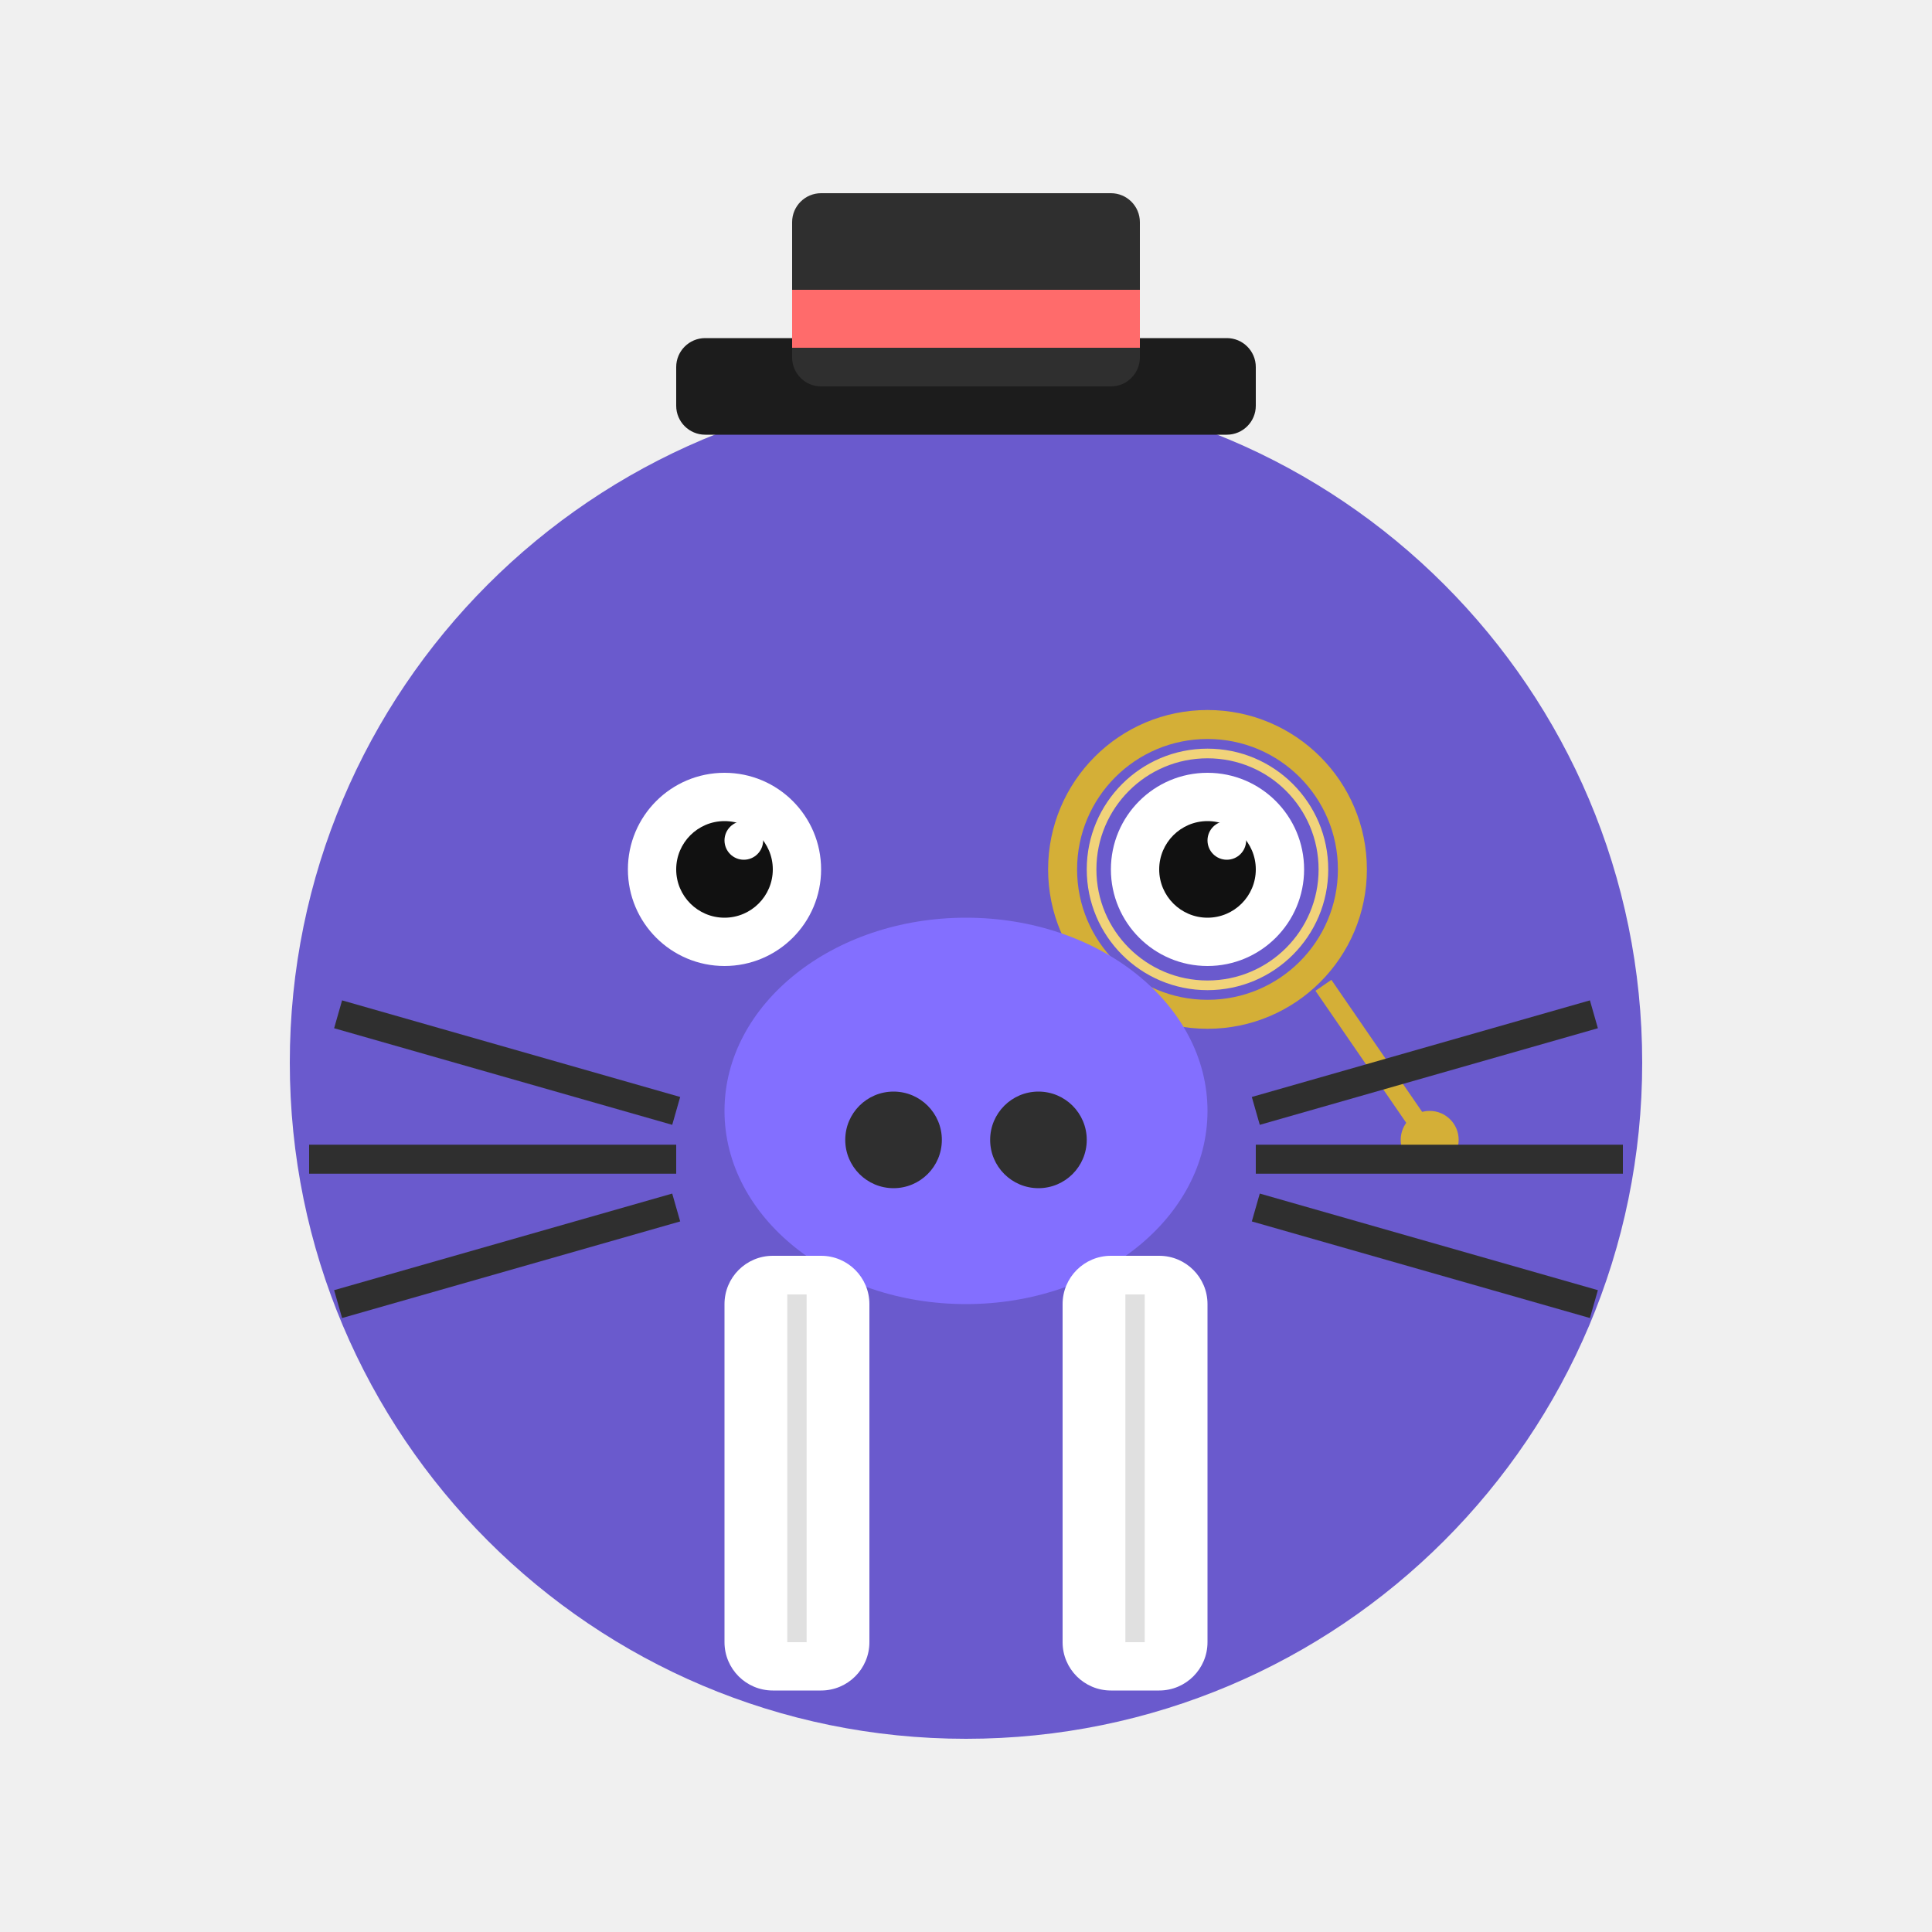
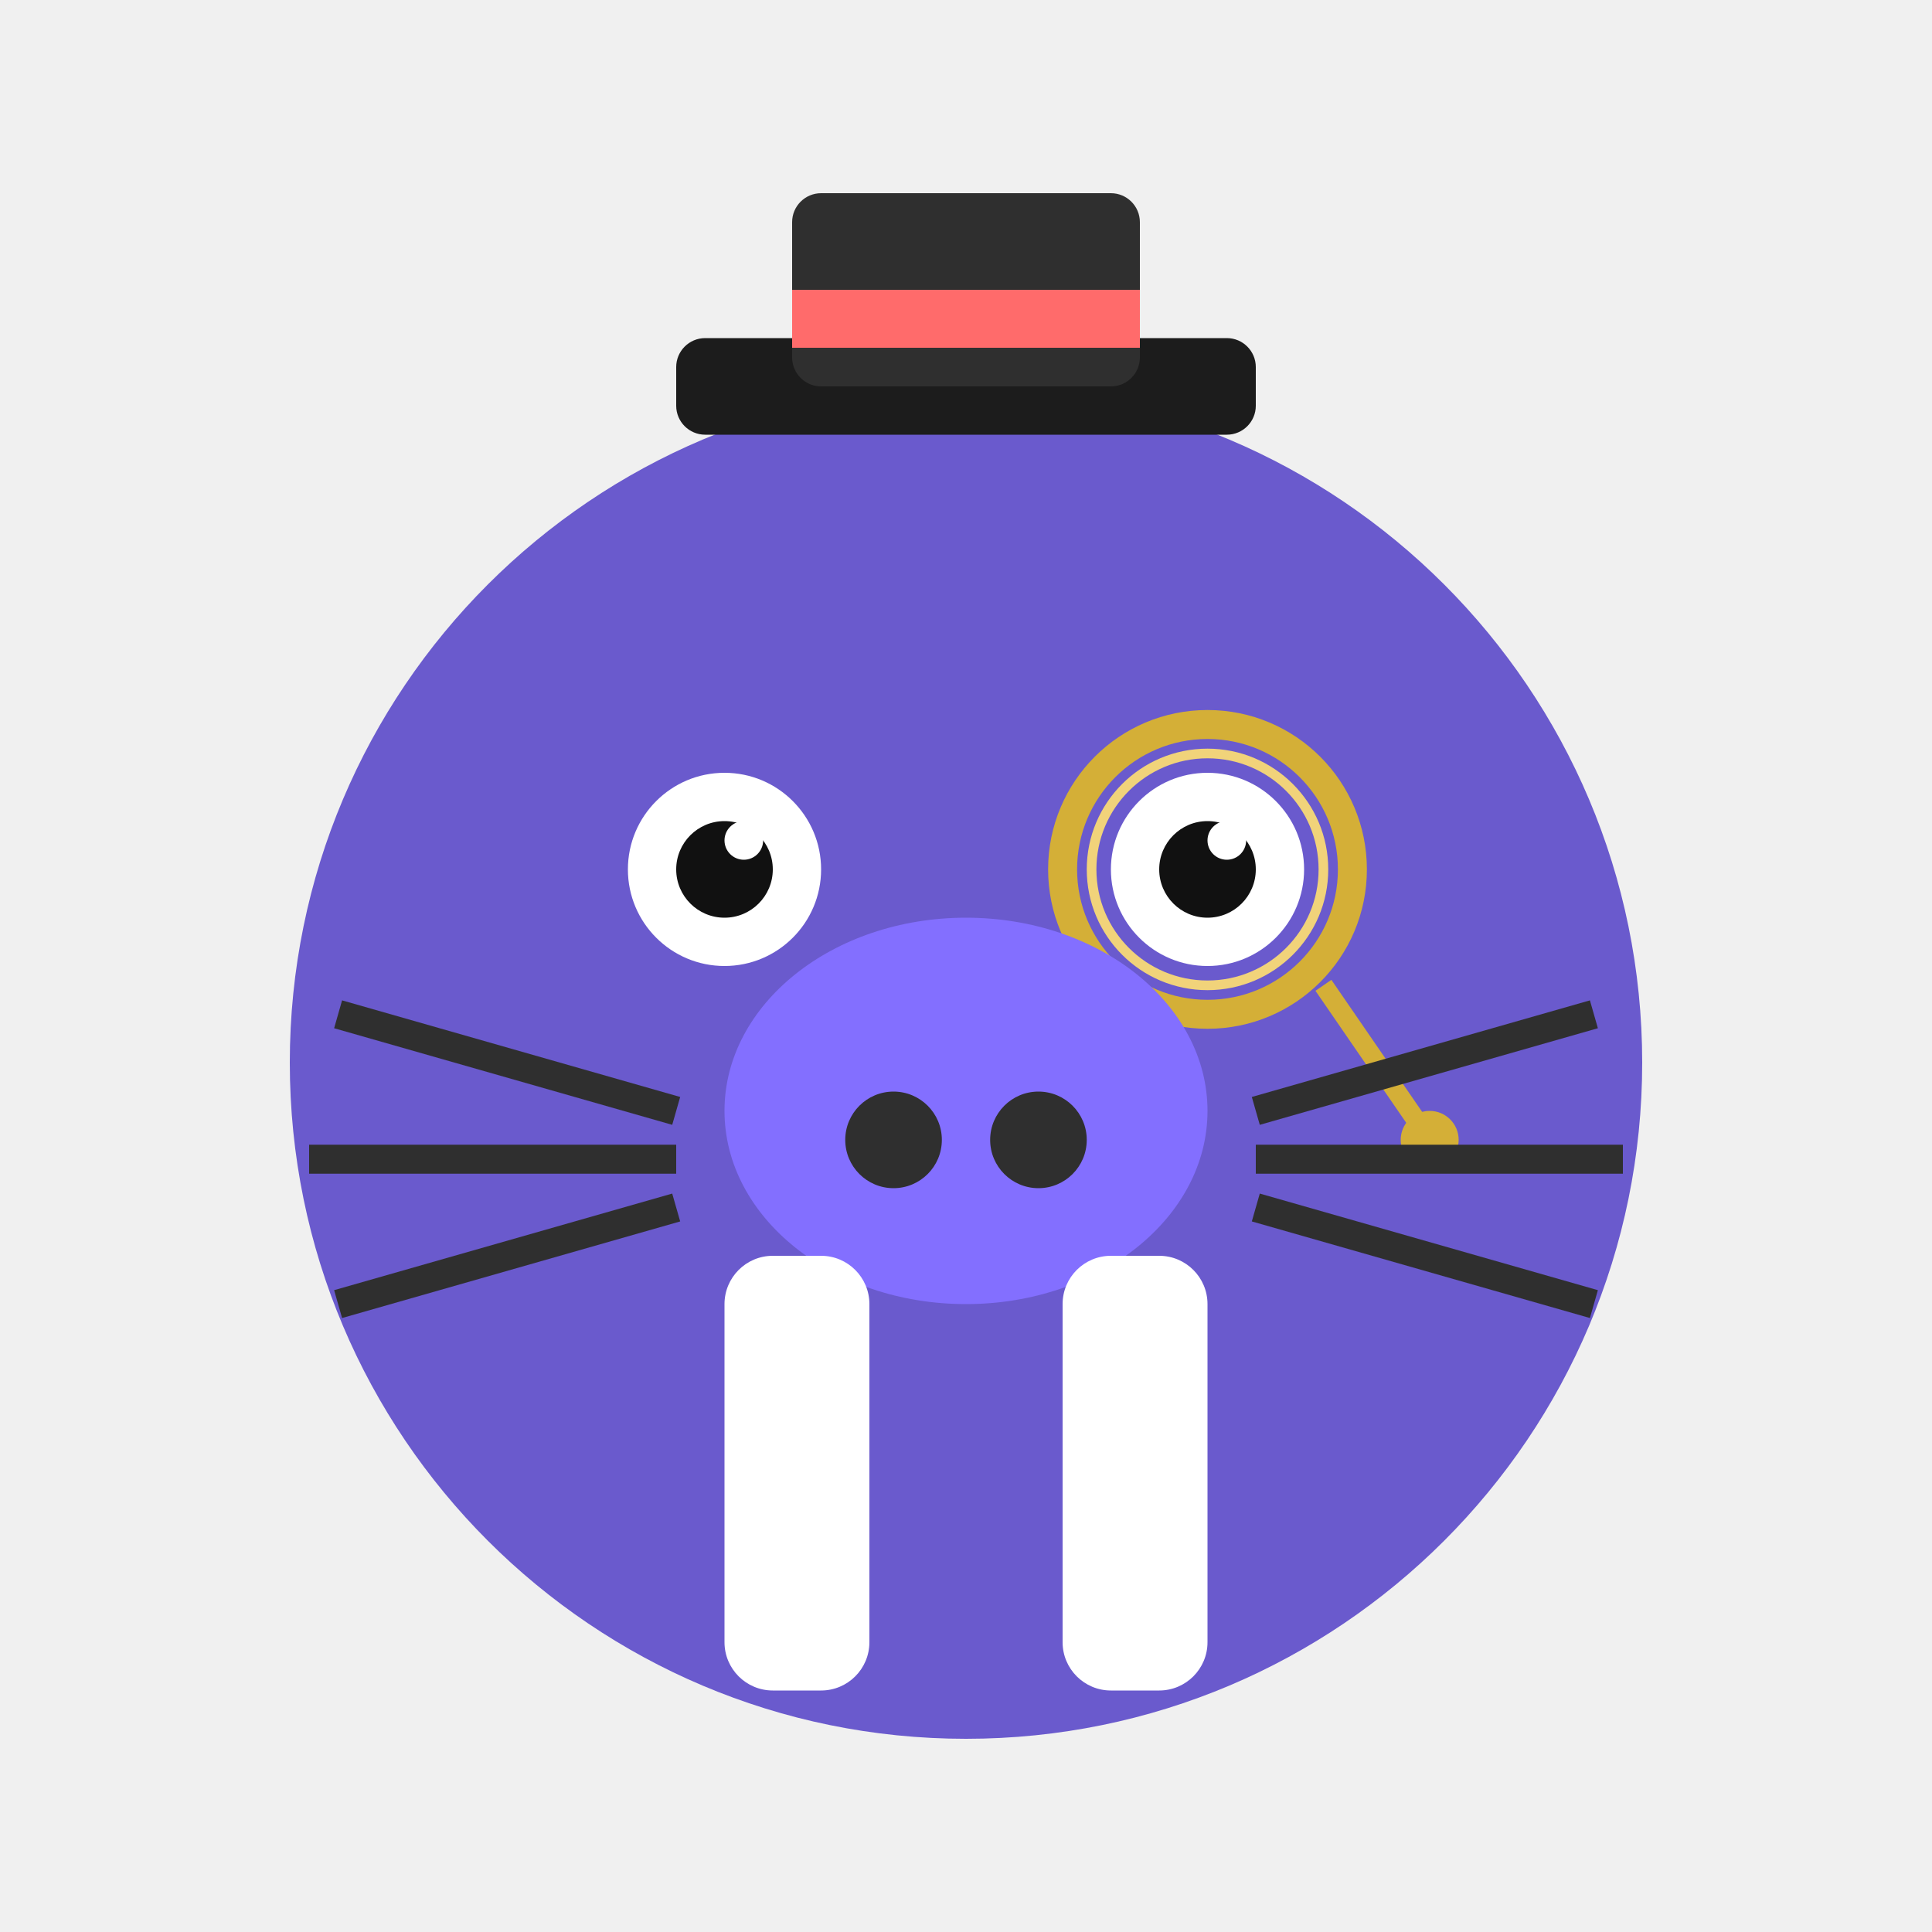
<svg xmlns="http://www.w3.org/2000/svg" viewBox="0 0 200 200">
-   <circle cx="100" cy="110" r="70" fill="#6A5ACD" />
-   <circle cx="75" cy="90" r="10" fill="white" />
-   <circle cx="125" cy="90" r="10" fill="white" />
-   <circle cx="75" cy="90" r="5" fill="#111" />
-   <circle cx="125" cy="90" r="5" fill="#111" />
-   <circle cx="77" cy="87" r="2" fill="white" />
-   <circle cx="127" cy="87" r="2" fill="white" />
-   <circle cx="125" cy="90" r="15" fill="none" stroke="#D4AF37" stroke-width="3" />
-   <circle cx="125" cy="90" r="12" fill="none" stroke="#F1D37A" stroke-width="1" />
-   <line x1="137" y1="102" x2="148" y2="118" stroke="#D4AF37" stroke-width="2" />
-   <circle cx="148" cy="118" r="3" fill="#D4AF37" />
-   <ellipse cx="100" cy="115" rx="25" ry="20" fill="#836FFF" />
-   <rect x="70" y="35" width="60" height="10" rx="3" fill="#1C1C1C" />
-   <rect x="82" y="20" width="36" height="20" rx="3" fill="#2F2F2F" />
-   <rect x="82" y="30" width="36" height="6" fill="#FF6B6B" />
-   <circle cx="107.5" cy="118" r="5" fill="#2F2F2F" />
-   <circle cx="92.5" cy="118" r="5" fill="#2F2F2F" />
-   <line x1="70" y1="115" x2="35" y2="105" stroke="#2F2F2F" stroke-width="3" />
-   <line x1="70" y1="120" x2="32" y2="120" stroke="#2F2F2F" stroke-width="3" />
-   <line x1="70" y1="125" x2="35" y2="135" stroke="#2F2F2F" stroke-width="3" />
-   <line x1="130" y1="115" x2="165" y2="105" stroke="#2F2F2F" stroke-width="3" />
-   <line x1="130" y1="120" x2="168" y2="120" stroke="#2F2F2F" stroke-width="3" />
-   <line x1="130" y1="125" x2="165" y2="135" stroke="#2F2F2F" stroke-width="3" />
-   <rect x="75" y="130" width="15" height="45" rx="5" fill="white" />
-   <rect x="110" y="130" width="15" height="45" rx="5" fill="white" />
-   <line x1="82.5" y1="134" x2="82.5" y2="170" stroke="#E0E0E0" stroke-width="2" />
-   <line x1="117.5" y1="134" x2="117.5" y2="170" stroke="#E0E0E0" stroke-width="2" />
+   <style>
+     .m-bob { animation: walrusBob 3.4s ease-in-out infinite; transform-box: fill-box; transform-origin: center; }
+     .m-eye { animation: blink 5s ease-in-out infinite; transform-box: fill-box; transform-origin: center; }
+     .m-whiskers { animation: whiskerWiggle 2.6s ease-in-out infinite; transform-box: fill-box; transform-origin: center; }
+     .m-monocle { animation: monocleSwing 2.4s ease-in-out infinite; transform-box: fill-box; transform-origin: 125px 90px; }
+     @keyframes walrusBob { 0%,100% { transform: translateY(0); } 50% { transform: translateY(-2px); } }
+     @keyframes blink { 0%,45%,51%,100% { transform: scaleY(1); } 48% { transform: scaleY(0.1); } }
+     @keyframes whiskerWiggle { 0%,100% { transform: rotate(0deg); } 50% { transform: rotate(2deg); } }
+     @keyframes monocleSwing { 0%,100% { transform: rotate(0deg); } 50% { transform: rotate(6deg); } }
+   </style>
+   <g class="m-bob">
+     <circle cx="100" cy="110" r="70" fill="#6A5ACD" />
+     <g class="m-eye">
+       <circle cx="75" cy="90" r="10" fill="white" />
+       <circle cx="125" cy="90" r="10" fill="white" />
+       <circle cx="75" cy="90" r="5" fill="#111" />
+       <circle cx="125" cy="90" r="5" fill="#111" />
+       <circle cx="77" cy="87" r="2" fill="white" />
+       <circle cx="127" cy="87" r="2" fill="white" />
+     </g>
+     <g class="m-monocle">
+       <circle cx="125" cy="90" r="15" fill="none" stroke="#D4AF37" stroke-width="3" />
+       <circle cx="125" cy="90" r="12" fill="none" stroke="#F1D37A" stroke-width="1" />
+       <line x1="137" y1="102" x2="148" y2="118" stroke="#D4AF37" stroke-width="2" />
+       <circle cx="148" cy="118" r="3" fill="#D4AF37" />
+     </g>
+     <ellipse cx="100" cy="115" rx="25" ry="20" fill="#836FFF" />
+     <rect x="70" y="35" width="60" height="10" rx="3" fill="#1C1C1C" />
+     <rect x="82" y="20" width="36" height="20" rx="3" fill="#2F2F2F" />
+     <rect x="82" y="30" width="36" height="6" fill="#FF6B6B" />
+     <circle cx="107.5" cy="118" r="5" fill="#2F2F2F" />
+     <circle cx="92.5" cy="118" r="5" fill="#2F2F2F" />
+     <g class="m-whiskers">
+       <line x1="70" y1="115" x2="35" y2="105" stroke="#2F2F2F" stroke-width="3" />
+       <line x1="70" y1="120" x2="32" y2="120" stroke="#2F2F2F" stroke-width="3" />
+       <line x1="70" y1="125" x2="35" y2="135" stroke="#2F2F2F" stroke-width="3" />
+       <line x1="130" y1="115" x2="165" y2="105" stroke="#2F2F2F" stroke-width="3" />
+       <line x1="130" y1="120" x2="168" y2="120" stroke="#2F2F2F" stroke-width="3" />
+       <line x1="130" y1="125" x2="165" y2="135" stroke="#2F2F2F" stroke-width="3" />
+     </g>
+     <rect x="75" y="130" width="15" height="45" rx="5" fill="white" />
+     <rect x="110" y="130" width="15" height="45" rx="5" fill="white" />
+   </g>
</svg>
